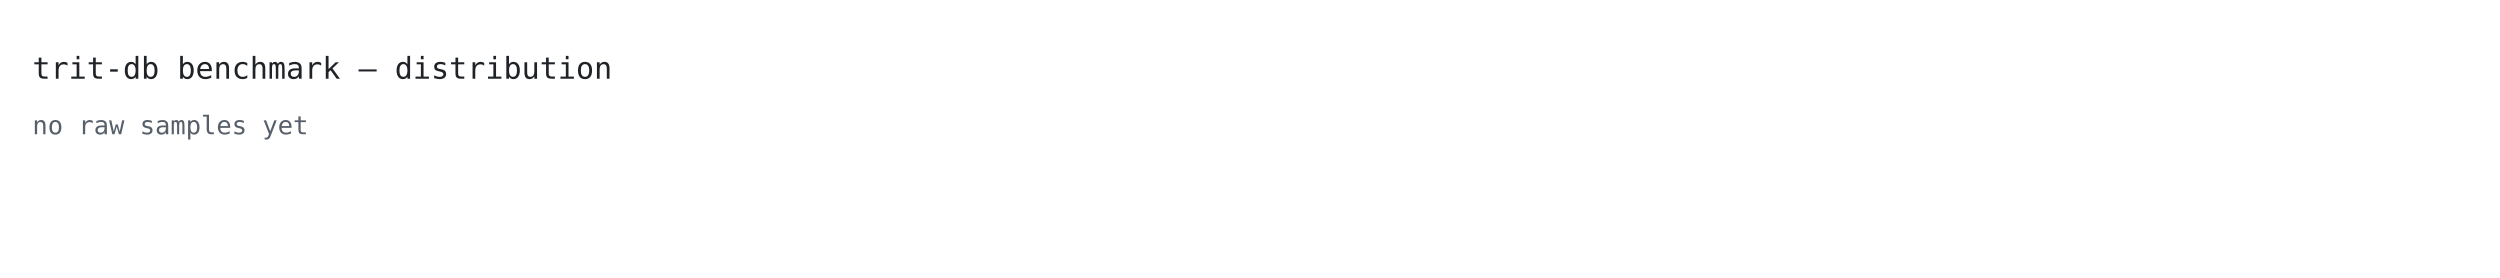
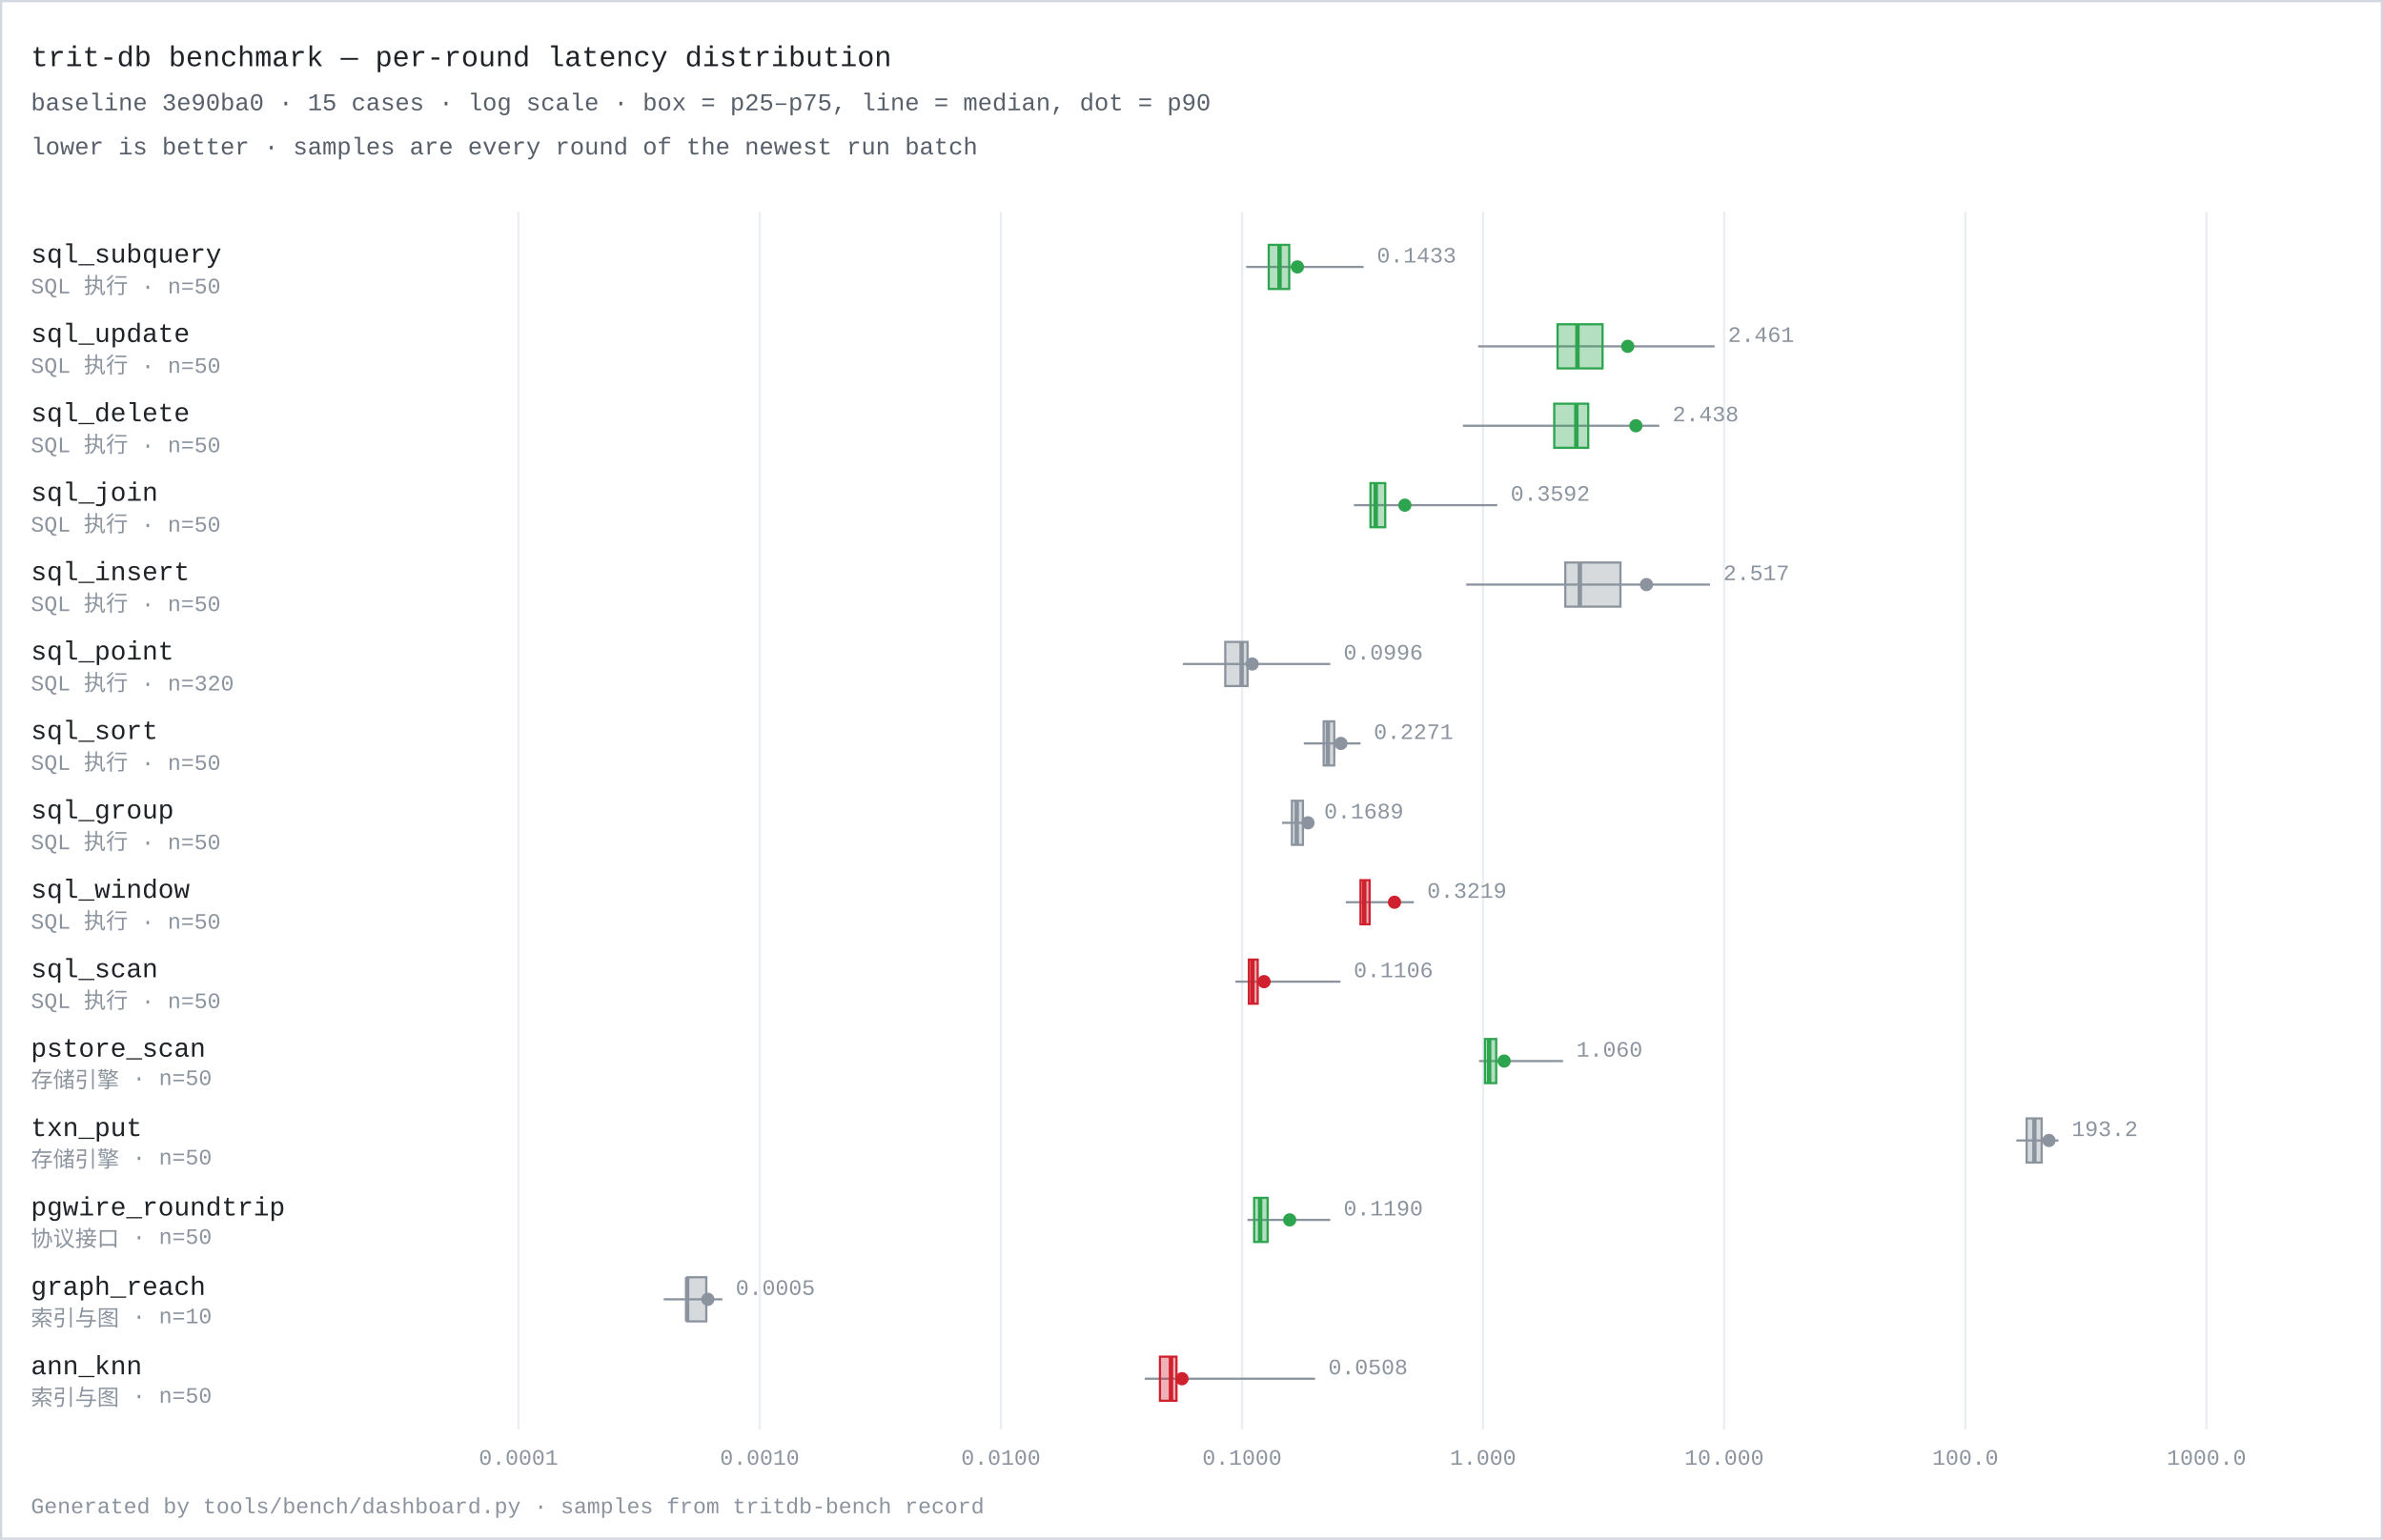
- <svg xmlns="http://www.w3.org/2000/svg" width="1080" height="120" viewBox="0 0 1080 120" role="img" aria-label="no benchmark samples">
-   <rect x="0" y="0" width="1080" height="120" fill="#ffffff" />
-   <text x="14" y="34" font-family="monospace" font-size="13" fill="#1f2328">trit-db benchmark — distribution</text>
-   <text x="14" y="58" font-family="monospace" font-size="11" fill="#57606a">no raw samples yet</text>
+ <svg xmlns="http://www.w3.org/2000/svg" width="1080" height="698" viewBox="0 0 1080 698" role="img" aria-label="trit-db per-round latency distribution">
+   <style>text{font-family:ui-monospace,SFMono-Regular,Menlo,Consolas,'Liberation Mono',monospace;}.t{fill:#1f2328;font-size:13px}.s{fill:#57606a;font-size:11px}.v{fill:#1f2328;font-size:12px}.g{fill:#8b949e;font-size:10px}</style>
+   <rect x="0" y="0" width="1080" height="698" fill="#ffffff" />
+   <rect x="0.5" y="0.5" width="1079" height="697" fill="none" stroke="#d0d7de" />
+   <text class="t" x="14" y="30">trit-db benchmark — per-round latency distribution</text>
+   <text class="s" x="14" y="50">baseline 3e90ba0 · 15 cases · log scale · box = p25–p75, line = median, dot = p90</text>
+   <text class="s" x="14" y="70">lower is better · samples are every round of the newest run batch</text>
+   <line x1="235.0" y1="96" x2="235.0" y2="648" stroke="#eaeef2" stroke-width="1" />
+   <text class="g" x="235.0" y="664" text-anchor="middle">0.0001</text>
+   <line x1="344.3" y1="96" x2="344.3" y2="648" stroke="#eaeef2" stroke-width="1" />
+   <text class="g" x="344.3" y="664" text-anchor="middle">0.0010</text>
+   <line x1="453.6" y1="96" x2="453.6" y2="648" stroke="#eaeef2" stroke-width="1" />
+   <text class="g" x="453.6" y="664" text-anchor="middle">0.0100</text>
+   <line x1="562.9" y1="96" x2="562.9" y2="648" stroke="#eaeef2" stroke-width="1" />
+   <text class="g" x="562.9" y="664" text-anchor="middle">0.1000</text>
+   <line x1="672.1" y1="96" x2="672.1" y2="648" stroke="#eaeef2" stroke-width="1" />
+   <text class="g" x="672.1" y="664" text-anchor="middle">1.000</text>
+   <line x1="781.4" y1="96" x2="781.4" y2="648" stroke="#eaeef2" stroke-width="1" />
+   <text class="g" x="781.4" y="664" text-anchor="middle">10.000</text>
+   <line x1="890.7" y1="96" x2="890.7" y2="648" stroke="#eaeef2" stroke-width="1" />
+   <text class="g" x="890.7" y="664" text-anchor="middle">100.0</text>
+   <line x1="1000.0" y1="96" x2="1000.0" y2="648" stroke="#eaeef2" stroke-width="1" />
+   <text class="g" x="1000.0" y="664" text-anchor="middle">1000.0</text>
+   <text class="v" x="14" y="119">sql_subquery</text>
+   <text class="g" x="14" y="133">SQL 执行 · n=50</text>
+   <line x1="564.8" y1="121" x2="618.0" y2="121" stroke="#8b949e" stroke-width="1" />
+   <rect x="575.0" y="111" width="9.3" height="20" fill="#2da44e" fill-opacity="0.35" stroke="#2da44e" stroke-width="1" />
+   <line x1="579.9" y1="111" x2="579.9" y2="131" stroke="#2da44e" stroke-width="2" />
+   <circle cx="588.0" cy="121" r="3" fill="#2da44e" />
+   <text class="g" x="624.0" y="119">0.1433</text>
+   <text class="v" x="14" y="155">sql_update</text>
+   <text class="g" x="14" y="169">SQL 执行 · n=50</text>
+   <line x1="669.9" y1="157" x2="777.1" y2="157" stroke="#8b949e" stroke-width="1" />
+   <rect x="705.9" y="147" width="20.4" height="20" fill="#2da44e" fill-opacity="0.35" stroke="#2da44e" stroke-width="1" />
+   <line x1="714.9" y1="147" x2="714.9" y2="167" stroke="#2da44e" stroke-width="2" />
+   <circle cx="737.7" cy="157" r="3" fill="#2da44e" />
+   <text class="g" x="783.1" y="155">2.461</text>
+   <text class="v" x="14" y="191">sql_delete</text>
+   <text class="g" x="14" y="205">SQL 执行 · n=50</text>
+   <line x1="663.0" y1="193" x2="752.0" y2="193" stroke="#8b949e" stroke-width="1" />
+   <rect x="704.4" y="183" width="15.4" height="20" fill="#2da44e" fill-opacity="0.35" stroke="#2da44e" stroke-width="1" />
+   <line x1="714.4" y1="183" x2="714.4" y2="203" stroke="#2da44e" stroke-width="2" />
+   <circle cx="741.4" cy="193" r="3" fill="#2da44e" />
+   <text class="g" x="758.0" y="191">2.438</text>
+   <text class="v" x="14" y="227">sql_join</text>
+   <text class="g" x="14" y="241">SQL 执行 · n=50</text>
+   <line x1="613.6" y1="229" x2="678.6" y2="229" stroke="#8b949e" stroke-width="1" />
+   <rect x="621.1" y="219" width="6.7" height="20" fill="#2da44e" fill-opacity="0.35" stroke="#2da44e" stroke-width="1" />
+   <line x1="623.5" y1="219" x2="623.5" y2="239" stroke="#2da44e" stroke-width="2" />
+   <circle cx="636.7" cy="229" r="3" fill="#2da44e" />
+   <text class="g" x="684.6" y="227">0.3592</text>
+   <text class="v" x="14" y="263">sql_insert</text>
+   <text class="g" x="14" y="277">SQL 执行 · n=50</text>
+   <line x1="664.5" y1="265" x2="775.0" y2="265" stroke="#8b949e" stroke-width="1" />
+   <rect x="709.4" y="255" width="25.0" height="20" fill="#8b949e" fill-opacity="0.35" stroke="#8b949e" stroke-width="1" />
+   <line x1="716.0" y1="255" x2="716.0" y2="275" stroke="#8b949e" stroke-width="2" />
+   <circle cx="746.2" cy="265" r="3" fill="#8b949e" />
+   <text class="g" x="781.0" y="263">2.517</text>
+   <text class="v" x="14" y="299">sql_point</text>
+   <text class="g" x="14" y="313">SQL 执行 · n=320</text>
+   <line x1="536.1" y1="301" x2="602.9" y2="301" stroke="#8b949e" stroke-width="1" />
+   <rect x="555.3" y="291" width="10.1" height="20" fill="#8b949e" fill-opacity="0.35" stroke="#8b949e" stroke-width="1" />
+   <line x1="562.7" y1="291" x2="562.7" y2="311" stroke="#8b949e" stroke-width="2" />
+   <circle cx="567.5" cy="301" r="3" fill="#8b949e" />
+   <text class="g" x="608.9" y="299">0.0996</text>
+   <text class="v" x="14" y="335">sql_sort</text>
+   <text class="g" x="14" y="349">SQL 执行 · n=50</text>
+   <line x1="590.9" y1="337" x2="616.6" y2="337" stroke="#8b949e" stroke-width="1" />
+   <rect x="599.9" y="327" width="4.8" height="20" fill="#8b949e" fill-opacity="0.35" stroke="#8b949e" stroke-width="1" />
+   <line x1="601.8" y1="327" x2="601.8" y2="347" stroke="#8b949e" stroke-width="2" />
+   <circle cx="607.7" cy="337" r="3" fill="#8b949e" />
+   <text class="g" x="622.6" y="335">0.2271</text>
+   <text class="v" x="14" y="371">sql_group</text>
+   <text class="g" x="14" y="385">SQL 执行 · n=50</text>
+   <line x1="581.0" y1="373" x2="594.1" y2="373" stroke="#8b949e" stroke-width="1" />
+   <rect x="585.5" y="363" width="5.0" height="20" fill="#8b949e" fill-opacity="0.35" stroke="#8b949e" stroke-width="1" />
+   <line x1="587.7" y1="363" x2="587.7" y2="383" stroke="#8b949e" stroke-width="2" />
+   <circle cx="592.8" cy="373" r="3" fill="#8b949e" />
+   <text class="g" x="600.1" y="371">0.1689</text>
+   <text class="v" x="14" y="407">sql_window</text>
+   <text class="g" x="14" y="421">SQL 执行 · n=50</text>
+   <line x1="609.9" y1="409" x2="640.8" y2="409" stroke="#8b949e" stroke-width="1" />
+   <rect x="616.6" y="399" width="4.1" height="20" fill="#cf222e" fill-opacity="0.35" stroke="#cf222e" stroke-width="1" />
+   <line x1="618.3" y1="399" x2="618.3" y2="419" stroke="#cf222e" stroke-width="2" />
+   <circle cx="632.0" cy="409" r="3" fill="#cf222e" />
+   <text class="g" x="646.8" y="407">0.3219</text>
+   <text class="v" x="14" y="443">sql_scan</text>
+   <text class="g" x="14" y="457">SQL 执行 · n=50</text>
+   <line x1="559.9" y1="445" x2="607.5" y2="445" stroke="#8b949e" stroke-width="1" />
+   <rect x="566.0" y="435" width="4.0" height="20" fill="#cf222e" fill-opacity="0.35" stroke="#cf222e" stroke-width="1" />
+   <line x1="567.6" y1="435" x2="567.6" y2="455" stroke="#cf222e" stroke-width="2" />
+   <circle cx="572.9" cy="445" r="3" fill="#cf222e" />
+   <text class="g" x="613.5" y="443">0.1106</text>
+   <text class="v" x="14" y="479">pstore_scan</text>
+   <text class="g" x="14" y="493">存储引擎 · n=50</text>
+   <line x1="670.3" y1="481" x2="708.4" y2="481" stroke="#8b949e" stroke-width="1" />
+   <rect x="673.0" y="471" width="5.1" height="20" fill="#2da44e" fill-opacity="0.35" stroke="#2da44e" stroke-width="1" />
+   <line x1="674.9" y1="471" x2="674.9" y2="491" stroke="#2da44e" stroke-width="2" />
+   <circle cx="681.7" cy="481" r="3" fill="#2da44e" />
+   <text class="g" x="714.4" y="479">1.060</text>
+   <text class="v" x="14" y="515">txn_put</text>
+   <text class="g" x="14" y="529">存储引擎 · n=50</text>
+   <line x1="913.8" y1="517" x2="932.9" y2="517" stroke="#8b949e" stroke-width="1" />
+   <rect x="918.5" y="507" width="6.8" height="20" fill="#8b949e" fill-opacity="0.35" stroke="#8b949e" stroke-width="1" />
+   <line x1="922.0" y1="507" x2="922.0" y2="527" stroke="#8b949e" stroke-width="2" />
+   <circle cx="928.6" cy="517" r="3" fill="#8b949e" />
+   <text class="g" x="938.9" y="515">193.2</text>
+   <text class="v" x="14" y="551">pgwire_roundtrip</text>
+   <text class="g" x="14" y="565">协议接口 · n=50</text>
+   <line x1="565.4" y1="553" x2="602.9" y2="553" stroke="#8b949e" stroke-width="1" />
+   <rect x="568.4" y="543" width="6.1" height="20" fill="#2da44e" fill-opacity="0.35" stroke="#2da44e" stroke-width="1" />
+   <line x1="571.1" y1="543" x2="571.1" y2="563" stroke="#2da44e" stroke-width="2" />
+   <circle cx="584.5" cy="553" r="3" fill="#2da44e" />
+   <text class="g" x="608.9" y="551">0.1190</text>
+   <text class="v" x="14" y="587">graph_reach</text>
+   <text class="g" x="14" y="601">索引与图 · n=10</text>
+   <line x1="300.8" y1="589" x2="327.4" y2="589" stroke="#8b949e" stroke-width="1" />
+   <rect x="311.4" y="579" width="8.7" height="20" fill="#8b949e" fill-opacity="0.35" stroke="#8b949e" stroke-width="1" />
+   <line x1="311.4" y1="579" x2="311.4" y2="599" stroke="#8b949e" stroke-width="2" />
+   <circle cx="320.8" cy="589" r="3" fill="#8b949e" />
+   <text class="g" x="333.4" y="587">0.0005</text>
+   <text class="v" x="14" y="623">ann_knn</text>
+   <text class="g" x="14" y="637">索引与图 · n=50</text>
+   <line x1="518.8" y1="625" x2="596.0" y2="625" stroke="#8b949e" stroke-width="1" />
+   <rect x="525.7" y="615" width="7.5" height="20" fill="#cf222e" fill-opacity="0.35" stroke="#cf222e" stroke-width="1" />
+   <line x1="530.7" y1="615" x2="530.7" y2="635" stroke="#cf222e" stroke-width="2" />
+   <circle cx="535.7" cy="625" r="3" fill="#cf222e" />
+   <text class="g" x="602.0" y="623">0.0508</text>
+   <text class="g" x="14" y="686">Generated by tools/bench/dashboard.py · samples from tritdb-bench record</text>
</svg>
